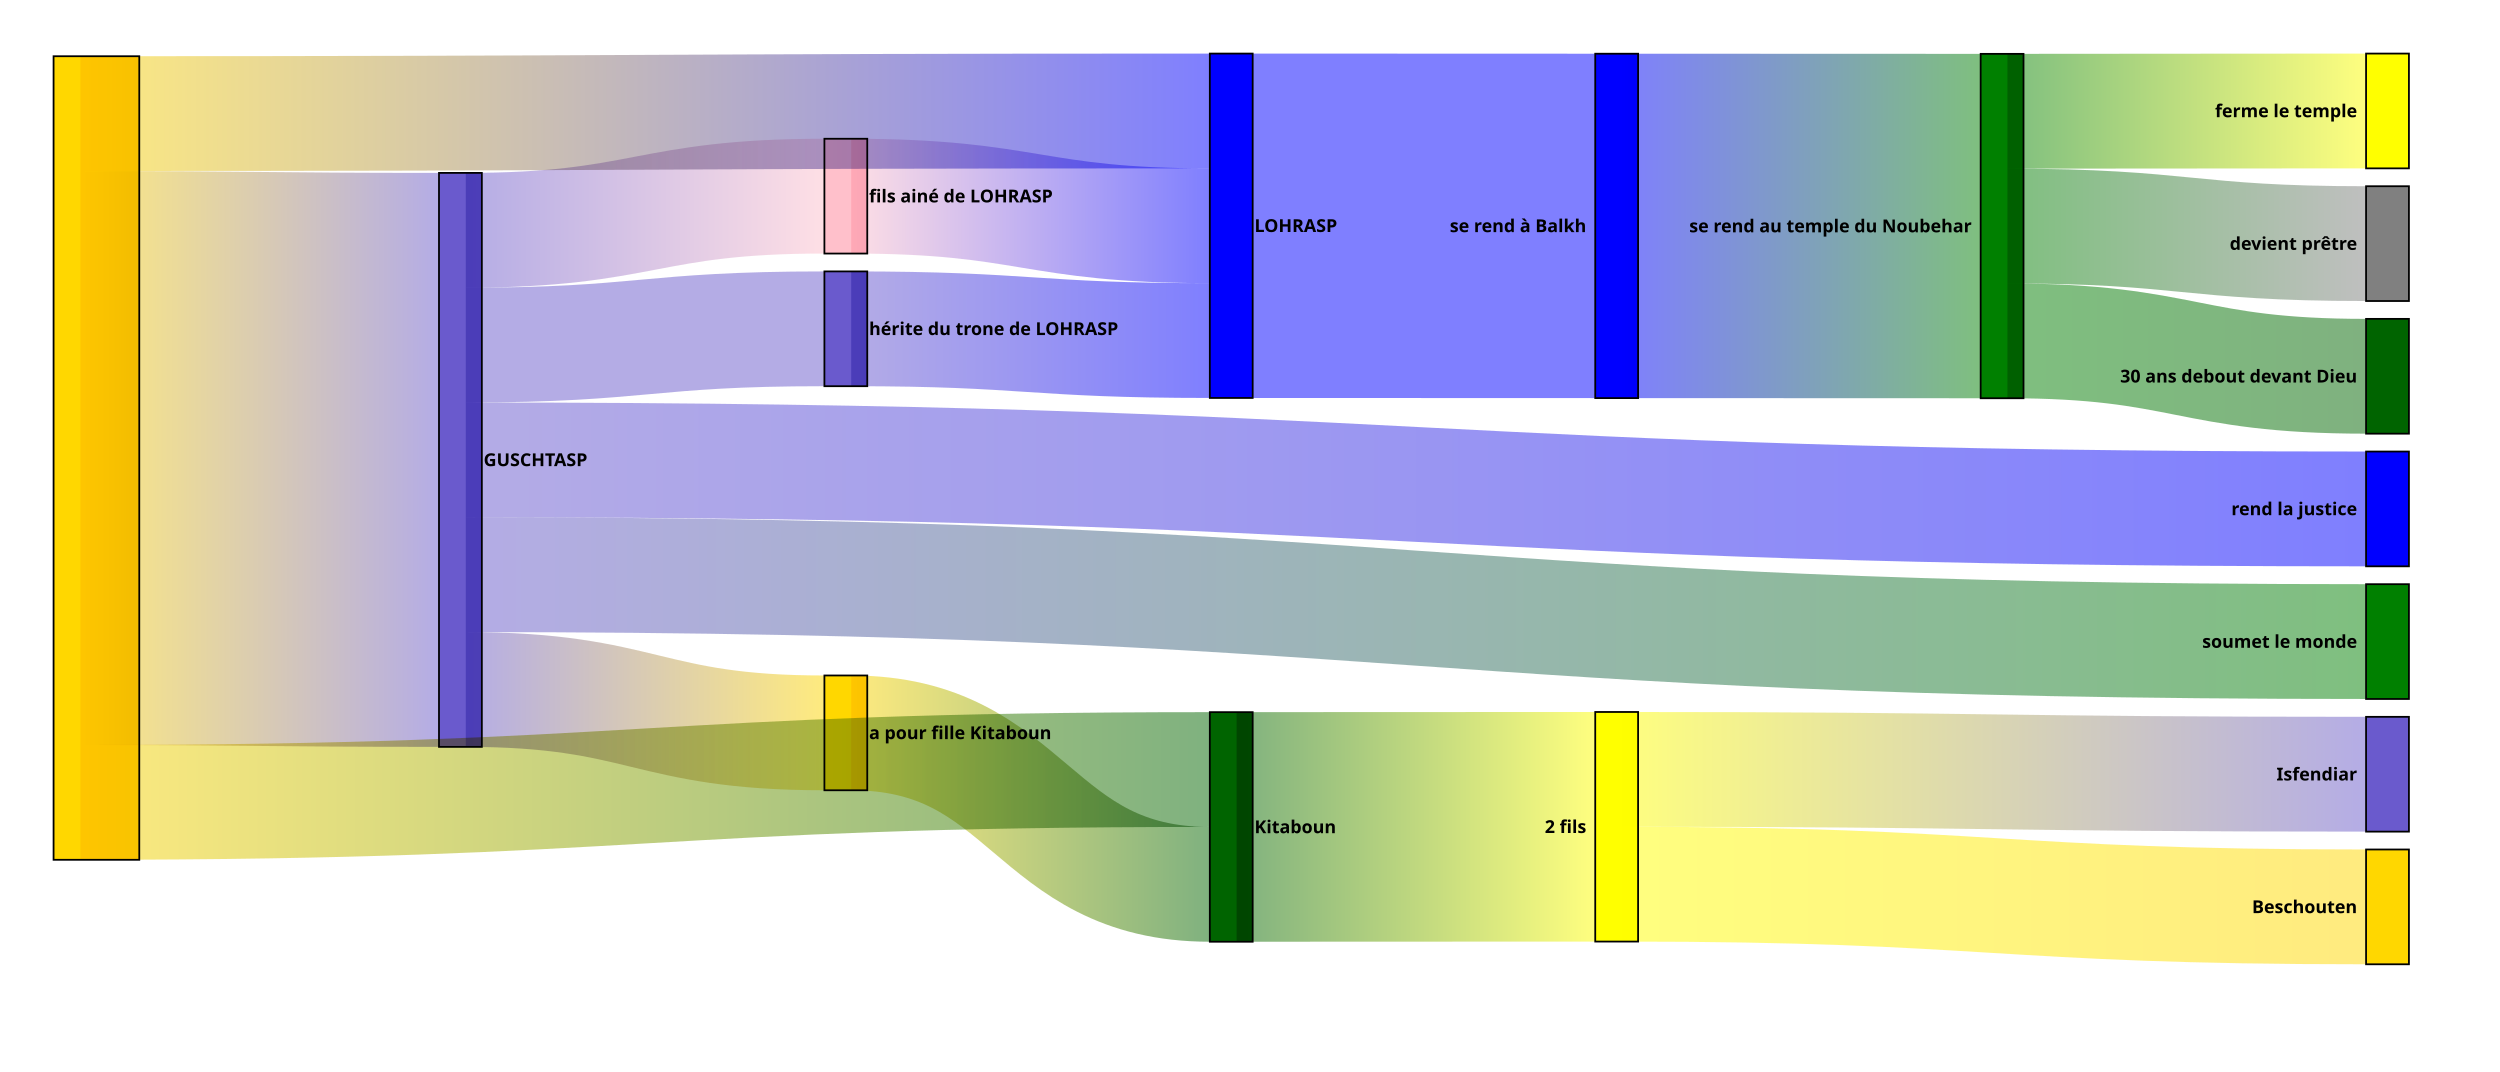
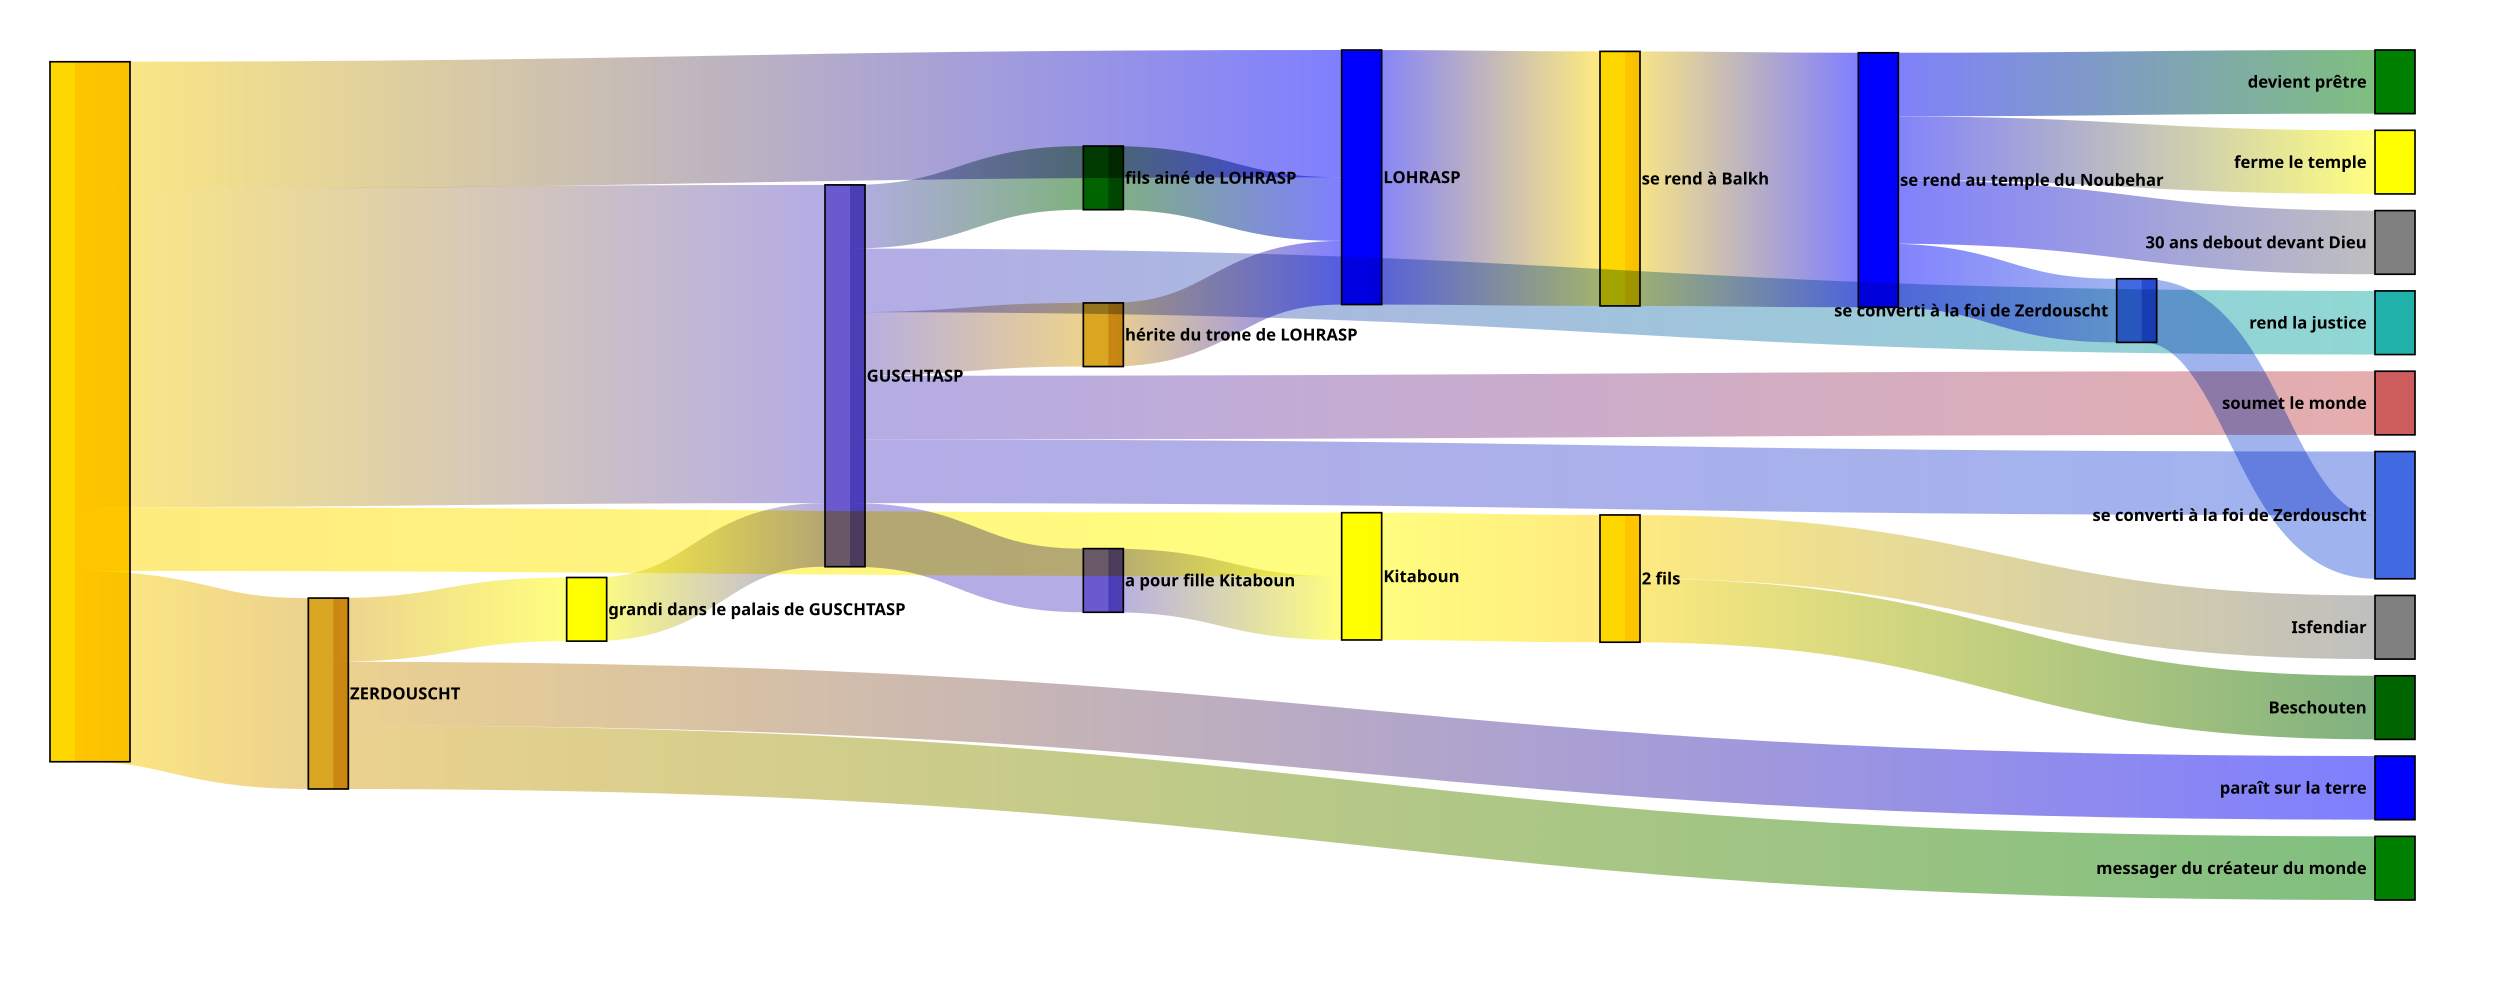
- <svg xmlns="http://www.w3.org/2000/svg" width="1400" height="600">
+ <svg xmlns="http://www.w3.org/2000/svg" width="1500" height="600">
  <g stroke="#000">
-     <rect x="30" y="31.489" height="450" width="48" fill="gold" />
-     <rect x="677.5" y="30" height="192.857" width="24" fill="blue" />
-     <rect x="893.333" y="30.08" height="192.857" width="24" fill="blue" />
-     <rect x="1109.167" y="30.161" height="192.857" width="24" fill="green" />
-     <rect x="1325" y="30" height="64.286" width="24" fill="yellow" />
-     <rect x="1325" y="104.286" height="64.286" width="24" fill="grey" />
-     <rect x="1325" y="178.571" height="64.286" width="24" fill="darkgreen" />
-     <rect x="245.833" y="96.823" height="321.429" width="24" fill="slateblue" />
-     <rect x="461.667" y="77.702" height="64.286" width="24" fill="pink" />
-     <rect x="461.667" y="151.987" height="64.286" width="24" fill="slateblue" />
-     <rect x="461.667" y="378.267" height="64.286" width="24" fill="gold" />
-     <rect x="1325" y="252.857" height="64.286" width="24" fill="blue" />
-     <rect x="1325" y="327.143" height="64.286" width="24" fill="green" />
-     <rect x="677.5" y="398.799" height="128.571" width="24" fill="darkgreen" />
-     <rect x="893.333" y="398.706" height="128.571" width="24" fill="yellow" />
-     <rect x="1325" y="401.429" height="64.286" width="24" fill="slateblue" />
-     <rect x="1325" y="475.714" height="64.286" width="24" fill="gold" />
+     <rect x="30" y="37.05" height="420" width="48" fill="gold" />
+     <rect x="805" y="30" height="152.727" width="24" fill="blue" />
+     <rect x="960" y="30.827" height="152.727" width="24" fill="gold" />
+     <rect x="1115" y="31.655" height="152.727" width="24" fill="blue" />
+     <rect x="1425" y="30" height="38.182" width="24" fill="green" />
+     <rect x="1425" y="78.182" height="38.182" width="24" fill="yellow" />
+     <rect x="1270" y="167.256" height="38.182" width="24" fill="royalblue" />
+     <rect x="1425" y="126.364" height="38.182" width="24" fill="grey" />
+     <rect x="495" y="110.938" height="229.091" width="24" fill="slateblue" />
+     <rect x="650" y="87.634" height="38.182" width="24" fill="darkgreen" />
+     <rect x="650" y="181.748" height="38.182" width="24" fill="goldenrod" />
+     <rect x="650" y="329.182" height="38.182" width="24" fill="slateblue" />
+     <rect x="1425" y="174.545" height="38.182" width="24" fill="lightseagreen" />
+     <rect x="1425" y="222.727" height="38.182" width="24" fill="indianred" />
+     <rect x="1425" y="270.909" height="76.364" width="24" fill="royalblue" />
+     <rect x="805" y="307.616" height="76.364" width="24" fill="yellow" />
+     <rect x="960" y="308.968" height="76.364" width="24" fill="gold" />
+     <rect x="1425" y="357.273" height="38.182" width="24" fill="grey" />
+     <rect x="1425" y="405.455" height="38.182" width="24" fill="darkgreen" />
+     <rect x="185" y="358.846" height="114.545" width="24" fill="goldenrod" />
+     <rect x="1425" y="453.636" height="38.182" width="24" fill="blue" />
+     <rect x="1425" y="501.818" height="38.182" width="24" fill="green" />
+     <rect x="340" y="346.495" height="38.182" width="24" fill="yellow" />
  </g>
  <g fill="none" stroke-opacity="0.5">
    <g style="mix-blend-mode: multiply;">
-       <linearGradient id="LOHRASP" gradientUnits="userSpaceOnUse" x1="45" x2="677.5">
-         <stop offset="0%" stop-color="gold" />
-         <stop offset="100%" stop-color="blue" />
-       </linearGradient>
-       <path d="M45,63.631C361.25,63.631,361.25,62.143,677.5,62.143" stroke="url(#LOHRASP)" stroke-width="64.286" />
-     </g>
-     <g style="mix-blend-mode: multiply;">
-       <linearGradient id="LOHRASPserendàBalkh" gradientUnits="userSpaceOnUse" x1="692.5" x2="893.333">
-         <stop offset="0%" stop-color="blue" />
-         <stop offset="100%" stop-color="blue" />
-       </linearGradient>
-       <path d="M692.5,126.429C792.917,126.429,792.917,126.508,893.333,126.508" stroke="url(#LOHRASPserendàBalkh)" stroke-width="192.857" />
-     </g>
-     <g style="mix-blend-mode: multiply;">
-       <linearGradient id="serendàBalkhserendautempleduNoubehar" gradientUnits="userSpaceOnUse" x1="908.333" x2="1109.167">
+       <linearGradient id="LOHRASP" gradientUnits="userSpaceOnUse" x1="45" x2="805">
+         <stop offset="0%" stop-color="gold" />
+         <stop offset="100%" stop-color="blue" />
+       </linearGradient>
+       <path d="M45,75.232C425,75.232,425,68.182,805,68.182" stroke="url(#LOHRASP)" stroke-width="76.364" />
+     </g>
+     <g style="mix-blend-mode: multiply;">
+       <linearGradient id="LOHRASPserendàBalkh" gradientUnits="userSpaceOnUse" x1="820" x2="960">
+         <stop offset="0%" stop-color="blue" />
+         <stop offset="100%" stop-color="gold" />
+       </linearGradient>
+       <path d="M820,106.364C890,106.364,890,107.19,960,107.19" stroke="url(#LOHRASPserendàBalkh)" stroke-width="152.727" />
+     </g>
+     <g style="mix-blend-mode: multiply;">
+       <linearGradient id="serendàBalkhserendautempleduNoubehar" gradientUnits="userSpaceOnUse" x1="975" x2="1115">
+         <stop offset="0%" stop-color="gold" />
+         <stop offset="100%" stop-color="blue" />
+       </linearGradient>
+       <path d="M975,107.19C1045,107.19,1045,108.019,1115,108.019" stroke="url(#serendàBalkhserendautempleduNoubehar)" stroke-width="152.727" />
+     </g>
+     <g style="mix-blend-mode: multiply;">
+       <linearGradient id="serendautempleduNoubehardevientprêtre" gradientUnits="userSpaceOnUse" x1="1130" x2="1425">
        <stop offset="0%" stop-color="blue" />
        <stop offset="100%" stop-color="green" />
      </linearGradient>
-       <path d="M908.333,126.508C1008.75,126.508,1008.75,126.589,1109.167,126.589" stroke="url(#serendàBalkhserendautempleduNoubehar)" stroke-width="192.857" />
-     </g>
-     <g style="mix-blend-mode: multiply;">
-       <linearGradient id="serendautempleduNoubeharfermeletemple" gradientUnits="userSpaceOnUse" x1="1124.167" x2="1325">
-         <stop offset="0%" stop-color="green" />
-         <stop offset="100%" stop-color="yellow" />
-       </linearGradient>
-       <path d="M1124.167,62.304C1224.583,62.304,1224.583,62.143,1325,62.143" stroke="url(#serendautempleduNoubeharfermeletemple)" stroke-width="64.286" />
-     </g>
-     <g style="mix-blend-mode: multiply;">
-       <linearGradient id="serendautempleduNoubehardevientprêtre" gradientUnits="userSpaceOnUse" x1="1124.167" x2="1325">
-         <stop offset="0%" stop-color="green" />
+       <path d="M1130,50.746C1277.5,50.746,1277.5,49.091,1425,49.091" stroke="url(#serendautempleduNoubehardevientprêtre)" stroke-width="38.182" />
+     </g>
+     <g style="mix-blend-mode: multiply;">
+       <linearGradient id="serendautempleduNoubeharfermeletemple" gradientUnits="userSpaceOnUse" x1="1130" x2="1425">
+         <stop offset="0%" stop-color="blue" />
+         <stop offset="100%" stop-color="yellow" />
+       </linearGradient>
+       <path d="M1130,88.928C1277.5,88.928,1277.5,97.273,1425,97.273" stroke="url(#serendautempleduNoubeharfermeletemple)" stroke-width="38.182" />
+     </g>
+     <g style="mix-blend-mode: multiply;">
+       <linearGradient id="serendautempleduNoubeharseconvertiàlafoideZerdouscht" gradientUnits="userSpaceOnUse" x1="1130" x2="1270">
+         <stop offset="0%" stop-color="blue" />
+         <stop offset="100%" stop-color="royalblue" />
+       </linearGradient>
+       <path d="M1130,165.292C1200,165.292,1200,186.347,1270,186.347" stroke="url(#serendautempleduNoubeharseconvertiàlafoideZerdouscht)" stroke-width="38.182" />
+     </g>
+     <g style="mix-blend-mode: multiply;">
+       <linearGradient id="serendautempleduNoubehar30ansdeboutdevantDieu" gradientUnits="userSpaceOnUse" x1="1130" x2="1425">
+         <stop offset="0%" stop-color="blue" />
        <stop offset="100%" stop-color="grey" />
      </linearGradient>
-       <path d="M1124.167,126.589C1224.583,126.589,1224.583,136.429,1325,136.429" stroke="url(#serendautempleduNoubehardevientprêtre)" stroke-width="64.286" />
-     </g>
-     <g style="mix-blend-mode: multiply;">
-       <linearGradient id="serendautempleduNoubehar30ansdeboutdevantDieu" gradientUnits="userSpaceOnUse" x1="1124.167" x2="1325">
-         <stop offset="0%" stop-color="green" />
+       <path d="M1130,127.11C1277.5,127.11,1277.5,145.455,1425,145.455" stroke="url(#serendautempleduNoubehar30ansdeboutdevantDieu)" stroke-width="38.182" />
+     </g>
+     <g style="mix-blend-mode: multiply;">
+       <linearGradient id="GUSCHTASP" gradientUnits="userSpaceOnUse" x1="45" x2="495">
+         <stop offset="0%" stop-color="gold" />
+         <stop offset="100%" stop-color="slateblue" />
+       </linearGradient>
+       <path d="M45,208.868C270,208.868,270,206.392,495,206.392" stroke="url(#GUSCHTASP)" stroke-width="190.909" />
+     </g>
+     <g style="mix-blend-mode: multiply;">
+       <linearGradient id="GUSCHTASPfilsainédeLOHRASP" gradientUnits="userSpaceOnUse" x1="510" x2="650">
+         <stop offset="0%" stop-color="slateblue" />
        <stop offset="100%" stop-color="darkgreen" />
      </linearGradient>
-       <path d="M1124.167,190.875C1224.583,190.875,1224.583,210.714,1325,210.714" stroke="url(#serendautempleduNoubehar30ansdeboutdevantDieu)" stroke-width="64.286" />
-     </g>
-     <g style="mix-blend-mode: multiply;">
-       <linearGradient id="GUSCHTASP" gradientUnits="userSpaceOnUse" x1="45" x2="245.833">
-         <stop offset="0%" stop-color="gold" />
+       <path d="M510,130.029C580,130.029,580,106.725,650,106.725" stroke="url(#GUSCHTASPfilsainédeLOHRASP)" stroke-width="38.182" />
+     </g>
+     <g style="mix-blend-mode: multiply;">
+       <linearGradient id="GUSCHTASPhéritedutronedeLOHRASP" gradientUnits="userSpaceOnUse" x1="510" x2="650">
+         <stop offset="0%" stop-color="slateblue" />
+         <stop offset="100%" stop-color="goldenrod" />
+       </linearGradient>
+       <path d="M510,206.392C580,206.392,580,200.839,650,200.839" stroke="url(#GUSCHTASPhéritedutronedeLOHRASP)" stroke-width="38.182" />
+     </g>
+     <g style="mix-blend-mode: multiply;">
+       <linearGradient id="GUSCHTASPapourfilleKitaboun" gradientUnits="userSpaceOnUse" x1="510" x2="650">
+         <stop offset="0%" stop-color="slateblue" />
        <stop offset="100%" stop-color="slateblue" />
      </linearGradient>
-       <path d="M45,256.489C145.417,256.489,145.417,257.537,245.833,257.537" stroke="url(#GUSCHTASP)" stroke-width="321.429" />
-     </g>
-     <g style="mix-blend-mode: multiply;">
-       <linearGradient id="GUSCHTASPfilsainédeLOHRASP" gradientUnits="userSpaceOnUse" x1="260.833" x2="461.667">
-         <stop offset="0%" stop-color="slateblue" />
-         <stop offset="100%" stop-color="pink" />
-       </linearGradient>
-       <path d="M260.833,128.966C361.25,128.966,361.25,109.845,461.667,109.845" stroke="url(#GUSCHTASPfilsainédeLOHRASP)" stroke-width="64.286" />
-     </g>
-     <g style="mix-blend-mode: multiply;">
-       <linearGradient id="GUSCHTASPhéritedutronedeLOHRASP" gradientUnits="userSpaceOnUse" x1="260.833" x2="461.667">
-         <stop offset="0%" stop-color="slateblue" />
-         <stop offset="100%" stop-color="slateblue" />
-       </linearGradient>
-       <path d="M260.833,193.252C361.25,193.252,361.25,184.13,461.667,184.13" stroke="url(#GUSCHTASPhéritedutronedeLOHRASP)" stroke-width="64.286" />
-     </g>
-     <g style="mix-blend-mode: multiply;">
-       <linearGradient id="GUSCHTASPapourfilleKitaboun" gradientUnits="userSpaceOnUse" x1="260.833" x2="461.667">
-         <stop offset="0%" stop-color="slateblue" />
+       <path d="M510,320.938C580,320.938,580,348.273,650,348.273" stroke="url(#GUSCHTASPapourfilleKitaboun)" stroke-width="38.182" />
+     </g>
+     <g style="mix-blend-mode: multiply;">
+       <linearGradient id="GUSCHTASPrendlajustice" gradientUnits="userSpaceOnUse" x1="510" x2="1425">
+         <stop offset="0%" stop-color="slateblue" />
+         <stop offset="100%" stop-color="lightseagreen" />
+       </linearGradient>
+       <path d="M510,168.211C967.5,168.211,967.5,193.636,1425,193.636" stroke="url(#GUSCHTASPrendlajustice)" stroke-width="38.182" />
+     </g>
+     <g style="mix-blend-mode: multiply;">
+       <linearGradient id="GUSCHTASPsoumetlemonde" gradientUnits="userSpaceOnUse" x1="510" x2="1425">
+         <stop offset="0%" stop-color="slateblue" />
+         <stop offset="100%" stop-color="indianred" />
+       </linearGradient>
+       <path d="M510,244.574C967.5,244.574,967.5,241.818,1425,241.818" stroke="url(#GUSCHTASPsoumetlemonde)" stroke-width="38.182" />
+     </g>
+     <g style="mix-blend-mode: multiply;">
+       <linearGradient id="GUSCHTASPseconvertiàlafoideZerdouscht" gradientUnits="userSpaceOnUse" x1="510" x2="1425">
+         <stop offset="0%" stop-color="slateblue" />
+         <stop offset="100%" stop-color="royalblue" />
+       </linearGradient>
+       <path d="M510,282.756C967.5,282.756,967.5,290,1425,290" stroke="url(#GUSCHTASPseconvertiàlafoideZerdouscht)" stroke-width="38.182" />
+     </g>
+     <g style="mix-blend-mode: multiply;">
+       <linearGradient id="Kitaboun" gradientUnits="userSpaceOnUse" x1="45" x2="805">
+         <stop offset="0%" stop-color="gold" />
+         <stop offset="100%" stop-color="yellow" />
+       </linearGradient>
+       <path d="M45,323.414C425,323.414,425,326.707,805,326.707" stroke="url(#Kitaboun)" stroke-width="38.182" />
+     </g>
+     <g style="mix-blend-mode: multiply;">
+       <linearGradient id="Kitaboun2fils" gradientUnits="userSpaceOnUse" x1="820" x2="960">
+         <stop offset="0%" stop-color="yellow" />
        <stop offset="100%" stop-color="gold" />
      </linearGradient>
-       <path d="M260.833,386.109C361.25,386.109,361.25,410.41,461.667,410.41" stroke="url(#GUSCHTASPapourfilleKitaboun)" stroke-width="64.286" />
-     </g>
-     <g style="mix-blend-mode: multiply;">
-       <linearGradient id="GUSCHTASPrendlajustice" gradientUnits="userSpaceOnUse" x1="260.833" x2="1325">
-         <stop offset="0%" stop-color="slateblue" />
-         <stop offset="100%" stop-color="blue" />
-       </linearGradient>
-       <path d="M260.833,257.537C792.917,257.537,792.917,285,1325,285" stroke="url(#GUSCHTASPrendlajustice)" stroke-width="64.286" />
-     </g>
-     <g style="mix-blend-mode: multiply;">
-       <linearGradient id="GUSCHTASPsoumetlemonde" gradientUnits="userSpaceOnUse" x1="260.833" x2="1325">
-         <stop offset="0%" stop-color="slateblue" />
+       <path d="M820,345.797C890,345.797,890,347.15,960,347.15" stroke="url(#Kitaboun2fils)" stroke-width="76.364" />
+     </g>
+     <g style="mix-blend-mode: multiply;">
+       <linearGradient id="2filsIsfendiar" gradientUnits="userSpaceOnUse" x1="975" x2="1425">
+         <stop offset="0%" stop-color="gold" />
+         <stop offset="100%" stop-color="grey" />
+       </linearGradient>
+       <path d="M975,328.059C1200,328.059,1200,376.364,1425,376.364" stroke="url(#2filsIsfendiar)" stroke-width="38.182" />
+     </g>
+     <g style="mix-blend-mode: multiply;">
+       <linearGradient id="2filsBeschouten" gradientUnits="userSpaceOnUse" x1="975" x2="1425">
+         <stop offset="0%" stop-color="gold" />
+         <stop offset="100%" stop-color="darkgreen" />
+       </linearGradient>
+       <path d="M975,366.241C1200,366.241,1200,424.545,1425,424.545" stroke="url(#2filsBeschouten)" stroke-width="38.182" />
+     </g>
+     <g style="mix-blend-mode: multiply;">
+       <linearGradient id="ZERDOUSCHT" gradientUnits="userSpaceOnUse" x1="45" x2="185">
+         <stop offset="0%" stop-color="gold" />
+         <stop offset="100%" stop-color="goldenrod" />
+       </linearGradient>
+       <path d="M45,399.777C115,399.777,115,416.118,185,416.118" stroke="url(#ZERDOUSCHT)" stroke-width="114.545" />
+     </g>
+     <g style="mix-blend-mode: multiply;">
+       <linearGradient id="ZERDOUSCHTparaîtsurlaterre" gradientUnits="userSpaceOnUse" x1="200" x2="1425">
+         <stop offset="0%" stop-color="goldenrod" />
+         <stop offset="100%" stop-color="blue" />
+       </linearGradient>
+       <path d="M200,416.118C812.5,416.118,812.5,472.727,1425,472.727" stroke="url(#ZERDOUSCHTparaîtsurlaterre)" stroke-width="38.182" />
+     </g>
+     <g style="mix-blend-mode: multiply;">
+       <linearGradient id="ZERDOUSCHTmessagerducréateurdumonde" gradientUnits="userSpaceOnUse" x1="200" x2="1425">
+         <stop offset="0%" stop-color="goldenrod" />
        <stop offset="100%" stop-color="green" />
      </linearGradient>
-       <path d="M260.833,321.823C792.917,321.823,792.917,359.286,1325,359.286" stroke="url(#GUSCHTASPsoumetlemonde)" stroke-width="64.286" />
-     </g>
-     <g style="mix-blend-mode: multiply;">
-       <linearGradient id="Kitaboun" gradientUnits="userSpaceOnUse" x1="45" x2="677.5">
-         <stop offset="0%" stop-color="gold" />
-         <stop offset="100%" stop-color="darkgreen" />
-       </linearGradient>
-       <path d="M45,449.346C361.25,449.346,361.25,430.942,677.5,430.942" stroke="url(#Kitaboun)" stroke-width="64.286" />
-     </g>
-     <g style="mix-blend-mode: multiply;">
-       <linearGradient id="Kitaboun2fils" gradientUnits="userSpaceOnUse" x1="692.5" x2="893.333">
+       <path d="M200,454.3C812.5,454.3,812.5,520.909,1425,520.909" stroke="url(#ZERDOUSCHTmessagerducréateurdumonde)" stroke-width="38.182" />
+     </g>
+     <g style="mix-blend-mode: multiply;">
+       <linearGradient id="ZERDOUSCHTgrandidanslepalaisdeGUSCHTASP" gradientUnits="userSpaceOnUse" x1="200" x2="340">
+         <stop offset="0%" stop-color="goldenrod" />
+         <stop offset="100%" stop-color="yellow" />
+       </linearGradient>
+       <path d="M200,377.937C270,377.937,270,365.586,340,365.586" stroke="url(#ZERDOUSCHTgrandidanslepalaisdeGUSCHTASP)" stroke-width="38.182" />
+     </g>
+     <g style="mix-blend-mode: multiply;">
+       <linearGradient id="filsainédeLOHRASPLOHRASP" gradientUnits="userSpaceOnUse" x1="665" x2="805">
        <stop offset="0%" stop-color="darkgreen" />
-         <stop offset="100%" stop-color="yellow" />
-       </linearGradient>
-       <path d="M692.5,463.085C792.917,463.085,792.917,462.991,893.333,462.991" stroke="url(#Kitaboun2fils)" stroke-width="128.571" />
-     </g>
-     <g style="mix-blend-mode: multiply;">
-       <linearGradient id="2filsIsfendiar" gradientUnits="userSpaceOnUse" x1="908.333" x2="1325">
+         <stop offset="100%" stop-color="blue" />
+       </linearGradient>
+       <path d="M665,106.725C735,106.725,735,125.455,805,125.455" stroke="url(#filsainédeLOHRASPLOHRASP)" stroke-width="38.182" />
+     </g>
+     <g style="mix-blend-mode: multiply;">
+       <linearGradient id="héritedutronedeLOHRASPLOHRASP" gradientUnits="userSpaceOnUse" x1="665" x2="805">
+         <stop offset="0%" stop-color="goldenrod" />
+         <stop offset="100%" stop-color="blue" />
+       </linearGradient>
+       <path d="M665,200.839C735,200.839,735,163.636,805,163.636" stroke="url(#héritedutronedeLOHRASPLOHRASP)" stroke-width="38.182" />
+     </g>
+     <g style="mix-blend-mode: multiply;">
+       <linearGradient id="grandidanslepalaisdeGUSCHTASPGUSCHTASP" gradientUnits="userSpaceOnUse" x1="355" x2="495">
        <stop offset="0%" stop-color="yellow" />
        <stop offset="100%" stop-color="slateblue" />
      </linearGradient>
-       <path d="M908.333,430.848C1116.667,430.848,1116.667,433.571,1325,433.571" stroke="url(#2filsIsfendiar)" stroke-width="64.286" />
-     </g>
-     <g style="mix-blend-mode: multiply;">
-       <linearGradient id="2filsBeschouten" gradientUnits="userSpaceOnUse" x1="908.333" x2="1325">
-         <stop offset="0%" stop-color="yellow" />
-         <stop offset="100%" stop-color="gold" />
-       </linearGradient>
-       <path d="M908.333,495.134C1116.667,495.134,1116.667,507.857,1325,507.857" stroke="url(#2filsBeschouten)" stroke-width="64.286" />
-     </g>
-     <g style="mix-blend-mode: multiply;">
-       <linearGradient id="filsainédeLOHRASPLOHRASP" gradientUnits="userSpaceOnUse" x1="476.667" x2="677.5">
-         <stop offset="0%" stop-color="pink" />
-         <stop offset="100%" stop-color="blue" />
-       </linearGradient>
-       <path d="M476.667,109.845C577.083,109.845,577.083,126.429,677.5,126.429" stroke="url(#filsainédeLOHRASPLOHRASP)" stroke-width="64.286" />
-     </g>
-     <g style="mix-blend-mode: multiply;">
-       <linearGradient id="héritedutronedeLOHRASPLOHRASP" gradientUnits="userSpaceOnUse" x1="476.667" x2="677.5">
-         <stop offset="0%" stop-color="slateblue" />
-         <stop offset="100%" stop-color="blue" />
-       </linearGradient>
-       <path d="M476.667,184.13C577.083,184.13,577.083,190.714,677.5,190.714" stroke="url(#héritedutronedeLOHRASPLOHRASP)" stroke-width="64.286" />
-     </g>
-     <g style="mix-blend-mode: multiply;">
-       <linearGradient id="apourfilleKitabounKitaboun" gradientUnits="userSpaceOnUse" x1="476.667" x2="677.5">
-         <stop offset="0%" stop-color="gold" />
-         <stop offset="100%" stop-color="darkgreen" />
-       </linearGradient>
-       <path d="M476.667,410.41C577.083,410.41,577.083,495.228,677.5,495.228" stroke="url(#apourfilleKitabounKitaboun)" stroke-width="64.286" />
+       <path d="M355,365.586C425,365.586,425,320.938,495,320.938" stroke="url(#grandidanslepalaisdeGUSCHTASPGUSCHTASP)" stroke-width="38.182" />
+     </g>
+     <g style="mix-blend-mode: multiply;">
+       <linearGradient id="apourfilleKitabounKitaboun" gradientUnits="userSpaceOnUse" x1="665" x2="805">
+         <stop offset="0%" stop-color="slateblue" />
+         <stop offset="100%" stop-color="yellow" />
+       </linearGradient>
+       <path d="M665,348.273C735,348.273,735,364.888,805,364.888" stroke="url(#apourfilleKitabounKitaboun)" stroke-width="38.182" />
+     </g>
+     <g style="mix-blend-mode: multiply;">
+       <linearGradient id="seconvertiàlafoideZerdouschtseconvertiàlafoideZerdouscht" gradientUnits="userSpaceOnUse" x1="1285" x2="1425">
+         <stop offset="0%" stop-color="royalblue" />
+         <stop offset="100%" stop-color="royalblue" />
+       </linearGradient>
+       <path d="M1285,186.347C1355,186.347,1355,328.182,1425,328.182" stroke="url(#seconvertiàlafoideZerdouschtseconvertiàlafoideZerdouscht)" stroke-width="38.182" />
    </g>
  </g>
  <g style="font: 10px sans-serif;">
-     <text x="55" y="256.489" dy="0.35em" text-anchor="start" fill="black" font-weight="bold" transform="rotate(-90,55,256.4886)" />
-     <text x="702.5" y="126.429" dy="0.35em" text-anchor="start" fill="black" font-weight="bold" transform=";">LOHRASP</text>
-     <text x="888.333" y="126.508" dy="0.35em" text-anchor="end" fill="black" font-weight="bold" transform=";">se rend à Balkh</text>
-     <text x="1104.167" y="126.589" dy="0.35em" text-anchor="end" fill="black" font-weight="bold" transform=";">se rend au temple du Noubehar</text>
-     <text x="1320" y="62.143" dy="0.35em" text-anchor="end" fill="black" font-weight="bold" transform=";">ferme le temple</text>
-     <text x="1320" y="136.429" dy="0.35em" text-anchor="end" fill="black" font-weight="bold" transform=";">devient prêtre</text>
-     <text x="1320" y="210.714" dy="0.35em" text-anchor="end" fill="black" font-weight="bold" transform=";">30 ans debout devant Dieu</text>
-     <text x="270.833" y="257.537" dy="0.35em" text-anchor="start" fill="black" font-weight="bold" transform=";">GUSCHTASP</text>
-     <text x="486.667" y="109.845" dy="0.35em" text-anchor="start" fill="black" font-weight="bold" transform=";">fils ainé de LOHRASP</text>
-     <text x="486.667" y="184.13" dy="0.35em" text-anchor="start" fill="black" font-weight="bold" transform=";">hérite du trone de LOHRASP</text>
-     <text x="486.667" y="410.41" dy="0.35em" text-anchor="start" fill="black" font-weight="bold" transform=";">a pour fille Kitaboun</text>
-     <text x="1320" y="285" dy="0.35em" text-anchor="end" fill="black" font-weight="bold" transform=";">rend la justice</text>
-     <text x="1320" y="359.286" dy="0.35em" text-anchor="end" fill="black" font-weight="bold" transform=";">soumet le monde</text>
-     <text x="702.5" y="463.085" dy="0.35em" text-anchor="start" fill="black" font-weight="bold" transform=";">Kitaboun</text>
-     <text x="888.333" y="462.991" dy="0.35em" text-anchor="end" fill="black" font-weight="bold" transform=";">2 fils</text>
-     <text x="1320" y="433.571" dy="0.35em" text-anchor="end" fill="black" font-weight="bold" transform=";">Isfendiar</text>
-     <text x="1320" y="507.857" dy="0.35em" text-anchor="end" fill="black" font-weight="bold" transform=";">Beschouten</text>
+     <text x="55" y="247.05" dy="0.35em" text-anchor="start" fill="black" font-weight="bold" transform="rotate(-90,55,247.0499)" />
+     <text x="830" y="106.364" dy="0.35em" text-anchor="start" fill="black" font-weight="bold" transform=";">LOHRASP</text>
+     <text x="985" y="107.19" dy="0.35em" text-anchor="start" fill="black" font-weight="bold" transform=";">se rend à Balkh</text>
+     <text x="1140" y="108.019" dy="0.35em" text-anchor="start" fill="black" font-weight="bold" transform=";">se rend au temple du Noubehar</text>
+     <text x="1420" y="49.091" dy="0.35em" text-anchor="end" fill="black" font-weight="bold" transform=";">devient prêtre</text>
+     <text x="1420" y="97.273" dy="0.35em" text-anchor="end" fill="black" font-weight="bold" transform=";">ferme le temple</text>
+     <text x="1265" y="186.347" dy="0.35em" text-anchor="end" fill="black" font-weight="bold" transform=";">se converti à la foi de Zerdouscht</text>
+     <text x="1420" y="145.455" dy="0.35em" text-anchor="end" fill="black" font-weight="bold" transform=";">30 ans debout devant Dieu</text>
+     <text x="520" y="225.483" dy="0.35em" text-anchor="start" fill="black" font-weight="bold" transform=";">GUSCHTASP</text>
+     <text x="675" y="106.725" dy="0.35em" text-anchor="start" fill="black" font-weight="bold" transform=";">fils ainé de LOHRASP</text>
+     <text x="675" y="200.839" dy="0.35em" text-anchor="start" fill="black" font-weight="bold" transform=";">hérite du trone de LOHRASP</text>
+     <text x="675" y="348.273" dy="0.35em" text-anchor="start" fill="black" font-weight="bold" transform=";">a pour fille Kitaboun</text>
+     <text x="1420" y="193.636" dy="0.35em" text-anchor="end" fill="black" font-weight="bold" transform=";">rend la justice</text>
+     <text x="1420" y="241.818" dy="0.35em" text-anchor="end" fill="black" font-weight="bold" transform=";">soumet le monde</text>
+     <text x="1420" y="309.091" dy="0.35em" text-anchor="end" fill="black" font-weight="bold" transform=";">se converti à la foi de Zerdouscht</text>
+     <text x="830" y="345.797" dy="0.35em" text-anchor="start" fill="black" font-weight="bold" transform=";">Kitaboun</text>
+     <text x="985" y="347.15" dy="0.35em" text-anchor="start" fill="black" font-weight="bold" transform=";">2 fils</text>
+     <text x="1420" y="376.364" dy="0.35em" text-anchor="end" fill="black" font-weight="bold" transform=";">Isfendiar</text>
+     <text x="1420" y="424.545" dy="0.35em" text-anchor="end" fill="black" font-weight="bold" transform=";">Beschouten</text>
+     <text x="210" y="416.118" dy="0.35em" text-anchor="start" fill="black" font-weight="bold" transform=";">ZERDOUSCHT</text>
+     <text x="1420" y="472.727" dy="0.35em" text-anchor="end" fill="black" font-weight="bold" transform=";">paraît sur la terre</text>
+     <text x="1420" y="520.909" dy="0.35em" text-anchor="end" fill="black" font-weight="bold" transform=";">messager du créateur du monde</text>
+     <text x="365" y="365.586" dy="0.35em" text-anchor="start" fill="black" font-weight="bold" transform=";">grandi dans le palais de GUSCHTASP</text>
  </g>
</svg>
